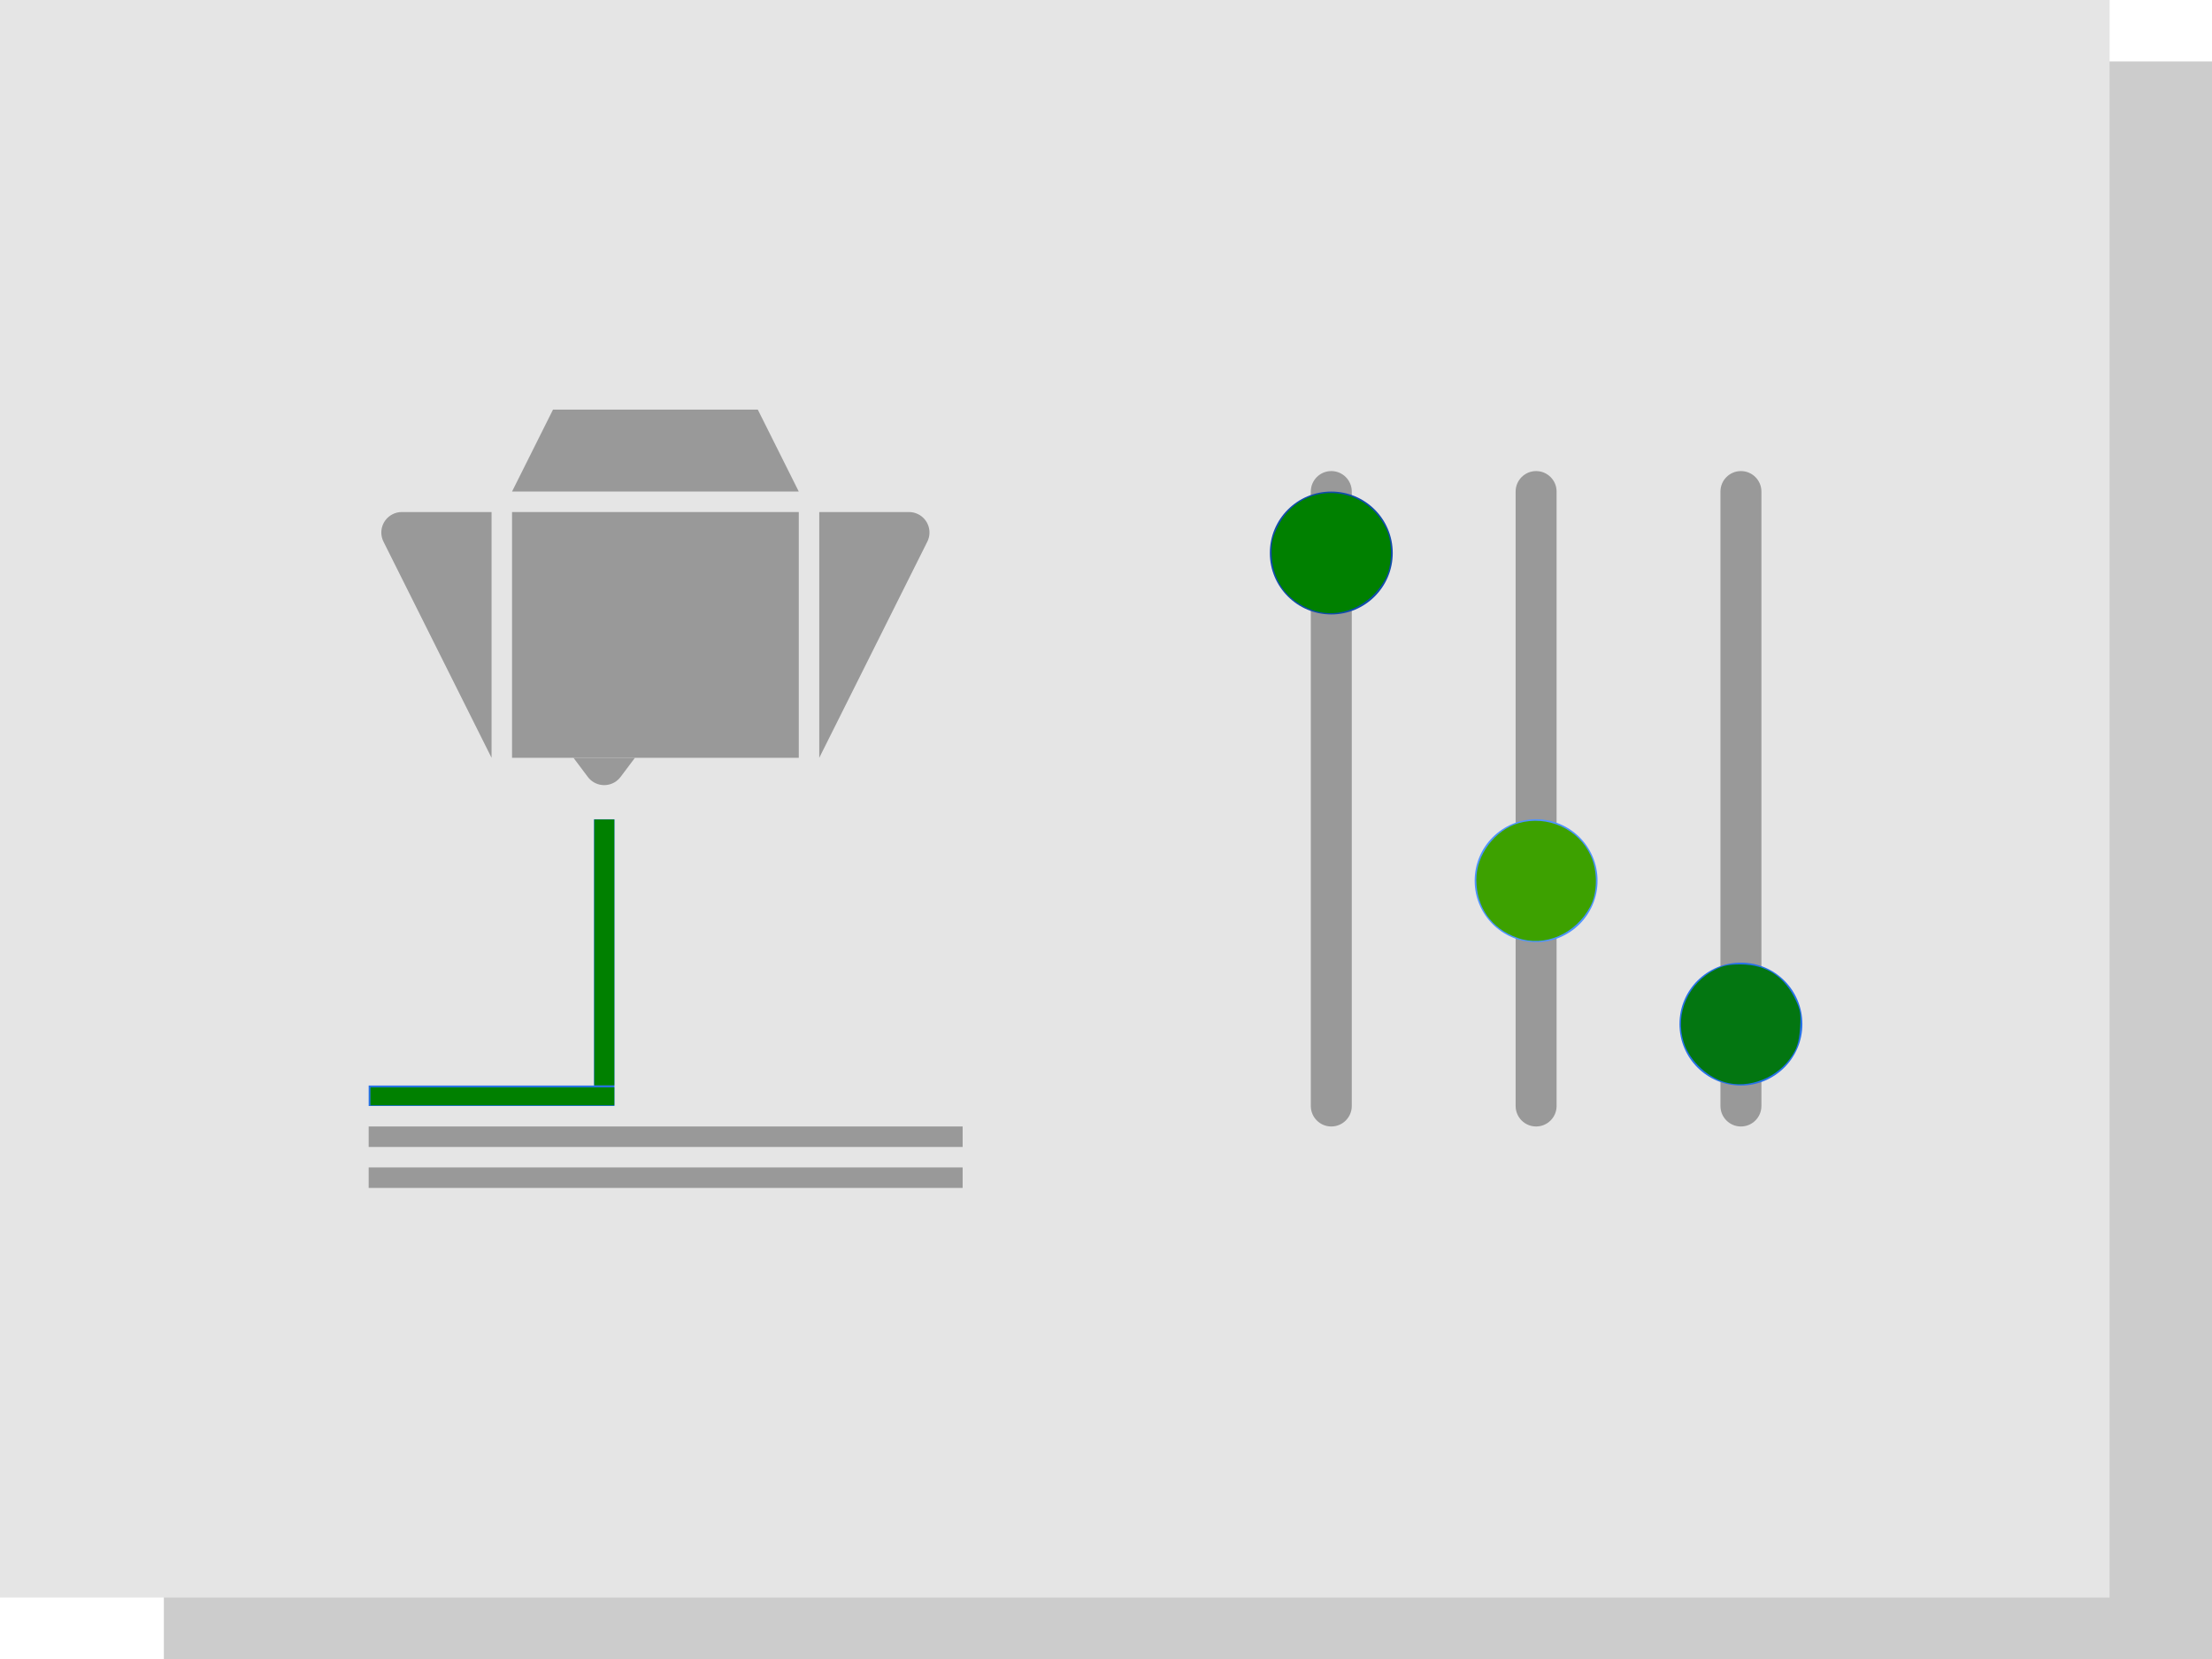
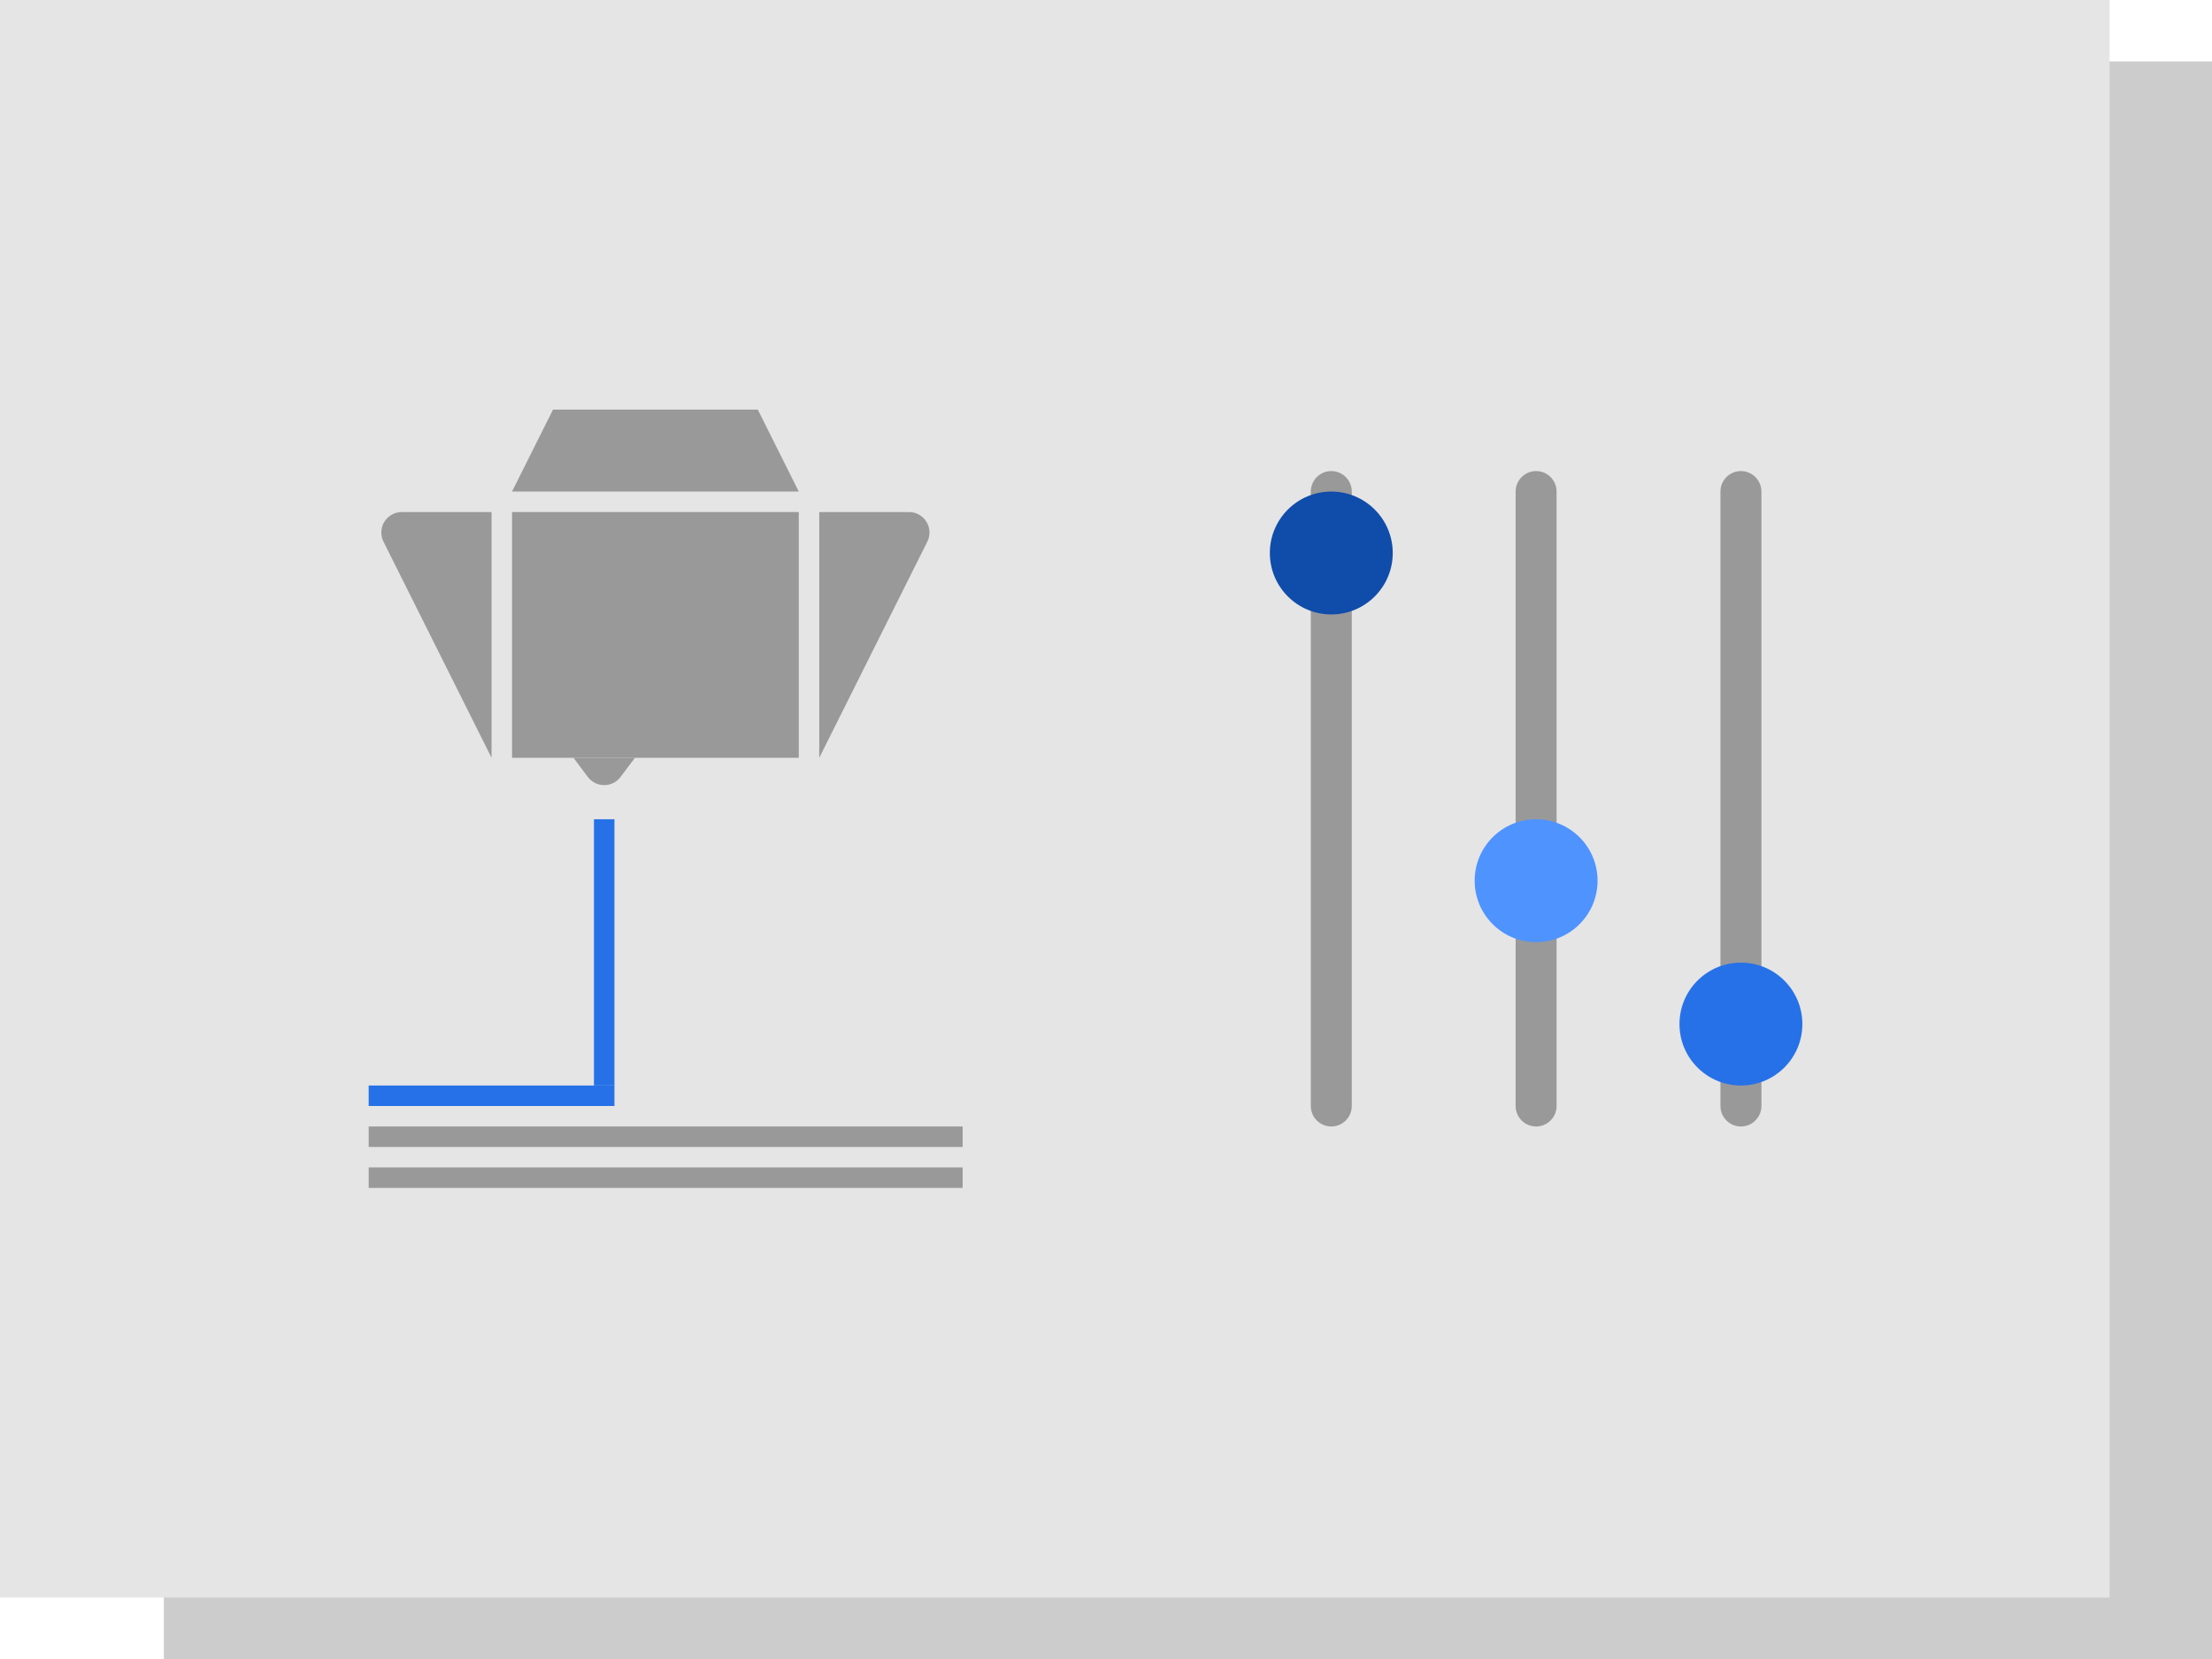
- <svg xmlns="http://www.w3.org/2000/svg" width="108px" height="81px" viewBox="0 0 108 81" version="1.1" id="svg31">
-   <defs id="defs35" />
+ <svg xmlns="http://www.w3.org/2000/svg" width="108px" height="81px" viewBox="0 0 108 81" version="1.1">
  <g id="0419-data-collection-update" stroke="none" stroke-width="1" fill="none" fill-rule="evenodd">
    <g id="4.-collect-data-updated" transform="translate(-672, -447)">
      <g id="Print-settings" transform="translate(672, 447)">
        <rect id="Rectangle" fill="#CCCCCC" x="8" y="3" width="100" height="78" />
-         <rect id="rect7" fill="#E5E5E5" x="0" y="0" width="103" height="78" />
-         <rect id="rect9" fill="#2671E7" x="29" y="40" width="1" height="13" />
-         <rect id="rect11" fill="#2671E7" x="18" y="53" width="12" height="1" />
+         <rect id="Rectangle" fill="#E5E5E5" x="0" y="0" width="103" height="78" />
+         <rect id="Rectangle" fill="#2671E7" x="29" y="40" width="1" height="13" />
+         <rect id="Rectangle" fill="#2671E7" x="18" y="53" width="12" height="1" />
        <rect id="Rectangle-Copy-5" fill="#999999" x="18" y="55" width="29" height="1" />
        <rect id="Rectangle-Copy-27" fill="#999999" x="18" y="57" width="29" height="1" />
        <rect id="Rectangle-Copy-28" fill="#999999" x="64" y="23" width="2" height="32" rx="1" />
        <rect id="Rectangle-Copy-29" fill="#999999" x="74" y="23" width="2" height="32" rx="1" />
        <rect id="Rectangle-Copy-30" fill="#999999" x="84" y="23" width="2" height="32" rx="1" />
-         <rect id="rect18" fill="#999999" x="25" y="25" width="14" height="12" />
+         <rect id="Rectangle" fill="#999999" x="25" y="25" width="14" height="12" />
        <path d="M19.618,25 L24,25 L24,37 L18.724,26.447 C18.477,25.953 18.677,25.353 19.171,25.106 C19.31,25.036 19.463,25 19.618,25 Z" id="Path-4" fill="#999999" />
-         <path d="M41.618,25 L46,25 L46,37 L40.724,26.447 C40.477,25.953 40.677,25.353 41.171,25.106 C41.31,25.036 41.463,25 41.618,25 Z" id="path21" fill="#999999" transform="translate(43, 31) scale(-1, 1) translate(-43, -31) " />
+         <path d="M41.618,25 L46,25 L46,37 L40.724,26.447 C40.477,25.953 40.677,25.353 41.171,25.106 C41.31,25.036 41.463,25 41.618,25 Z" id="Path-4" fill="#999999" transform="translate(43, 31) scale(-1, 1) translate(-43, -31) " />
        <path d="M28,37 L28.7,37.933 C29.031,38.375 29.658,38.465 30.1,38.133 C30.176,38.076 30.243,38.009 30.3,37.933 L31,37 L28,37 Z" id="Path-5" fill="#999999" />
        <polygon id="Path-6" fill="#999999" points="25 24 39 24 37 20 27 20" />
        <circle id="Oval-Copy" fill="#104CAA" cx="65" cy="27" r="3" />
        <circle id="Oval-Copy-2" fill="#4E93FF" cx="75" cy="43" r="3" />
        <circle id="Oval-Copy-16" fill="#2671E7" cx="85" cy="50" r="3" />
      </g>
    </g>
-     <path style="fill:#3da100;fill-opacity:1;stroke-width:0.098" d="m 74.087,45.791 c -1.27,-0.455 -1.997,-1.482 -2.005,-2.836 -0.007,-1.211 0.898,-2.425 2.06,-2.763 1.413,-0.411 2.944,0.284 3.533,1.604 0.334,0.75 0.322,1.797 -0.029,2.462 -0.711,1.347 -2.24,2.006 -3.56,1.533 z" id="path868" />
-     <path style="fill:#037611;fill-opacity:1;stroke-width:0.098" d="m 84.414,52.888 c -0.961,-0.191 -1.909,-1.05 -2.207,-1.999 -0.441,-1.404 0.216,-2.901 1.566,-3.565 0.379,-0.186 0.635,-0.236 1.212,-0.236 1.255,0 2.167,0.601 2.71,1.787 0.208,0.455 0.235,0.629 0.197,1.273 -0.03,0.503 -0.113,0.88 -0.257,1.158 -0.593,1.153 -1.973,1.831 -3.222,1.582 z" id="path870" />
  </g>
-   <path style="fill:#008000;stroke-width:0.098" d="m 29.017,46.502 v -6.49 h 0.488 0.488 v 6.49 6.49 h -0.488 -0.488 z" id="path39" />
-   <path style="fill:#008000;stroke-width:0.098" d="m 18.087,53.528 v -0.439 h 5.953 5.953 v 0.439 0.439 h -5.953 -5.953 z" id="path41" />
-   <path style="fill:#008000;stroke-width:0.098" d="m 64.084,29.786 c -1.276,-0.457 -1.994,-1.478 -1.996,-2.841 -6.89e-4,-0.502 0.058,-0.745 0.301,-1.238 1.105,-2.244 4.252,-2.159 5.306,0.143 0.313,0.683 0.289,1.756 -0.052,2.403 -0.711,1.347 -2.24,2.006 -3.56,1.533 z" id="path43" />
</svg>
